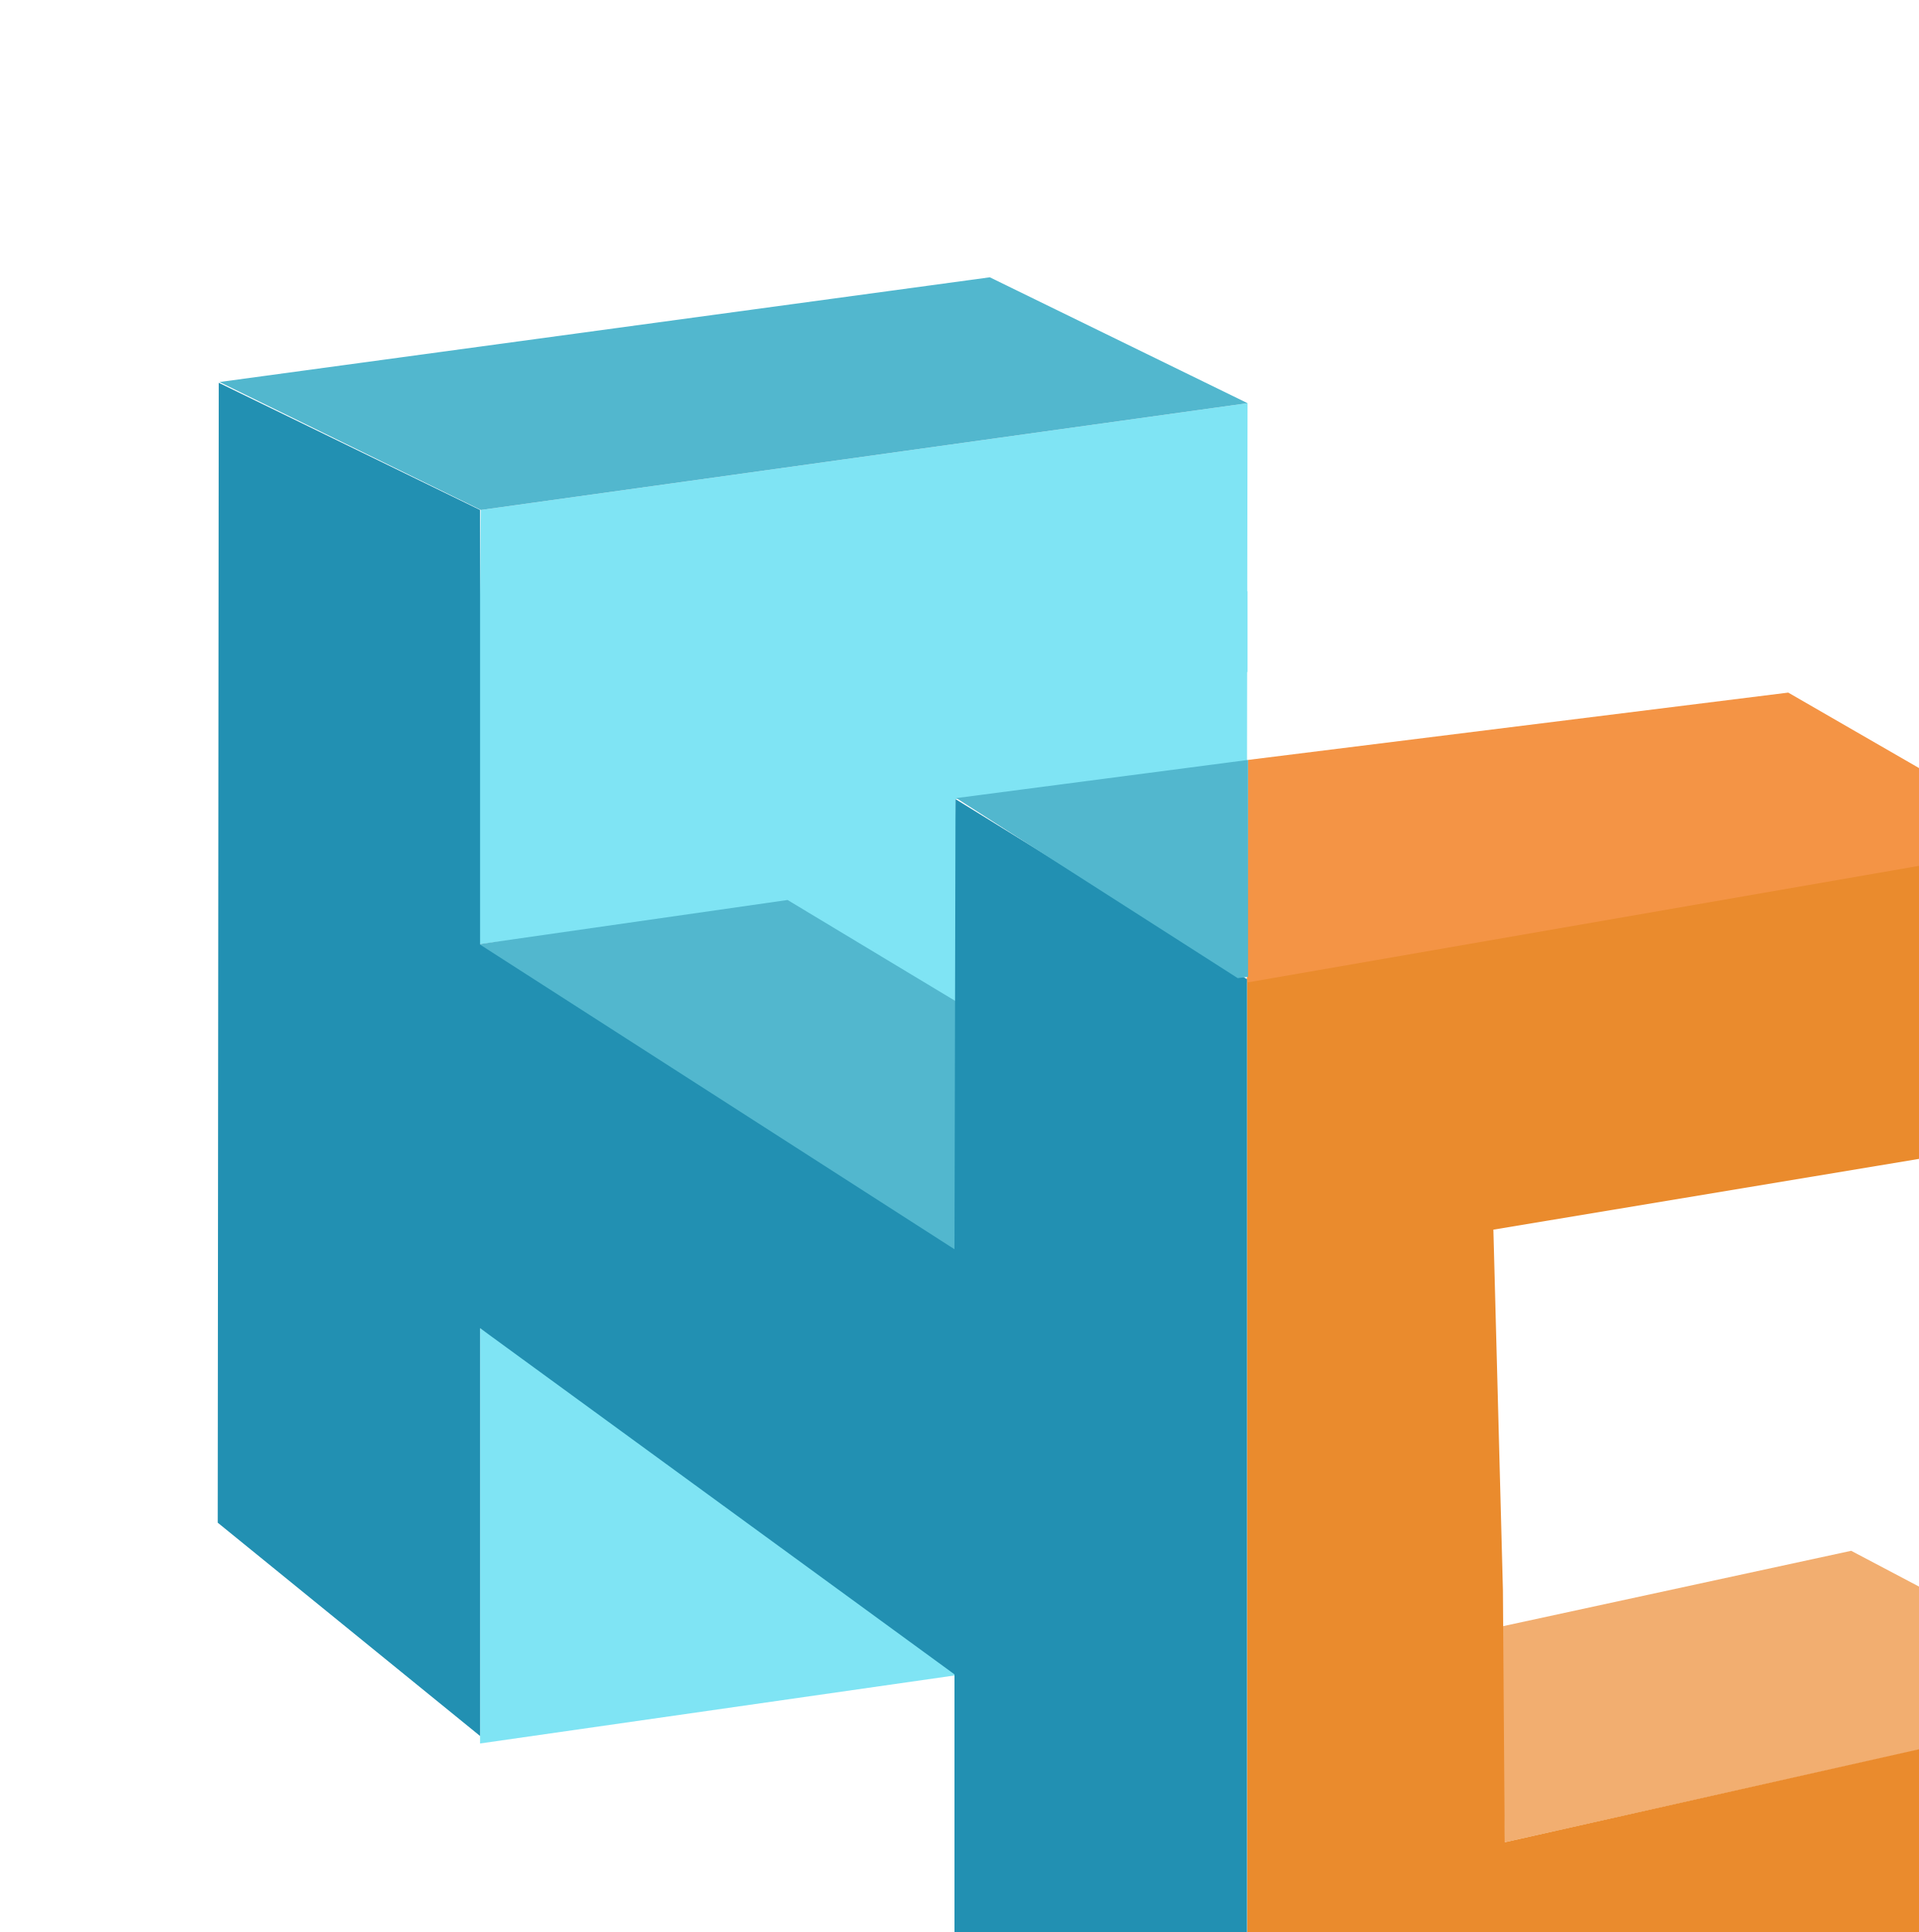
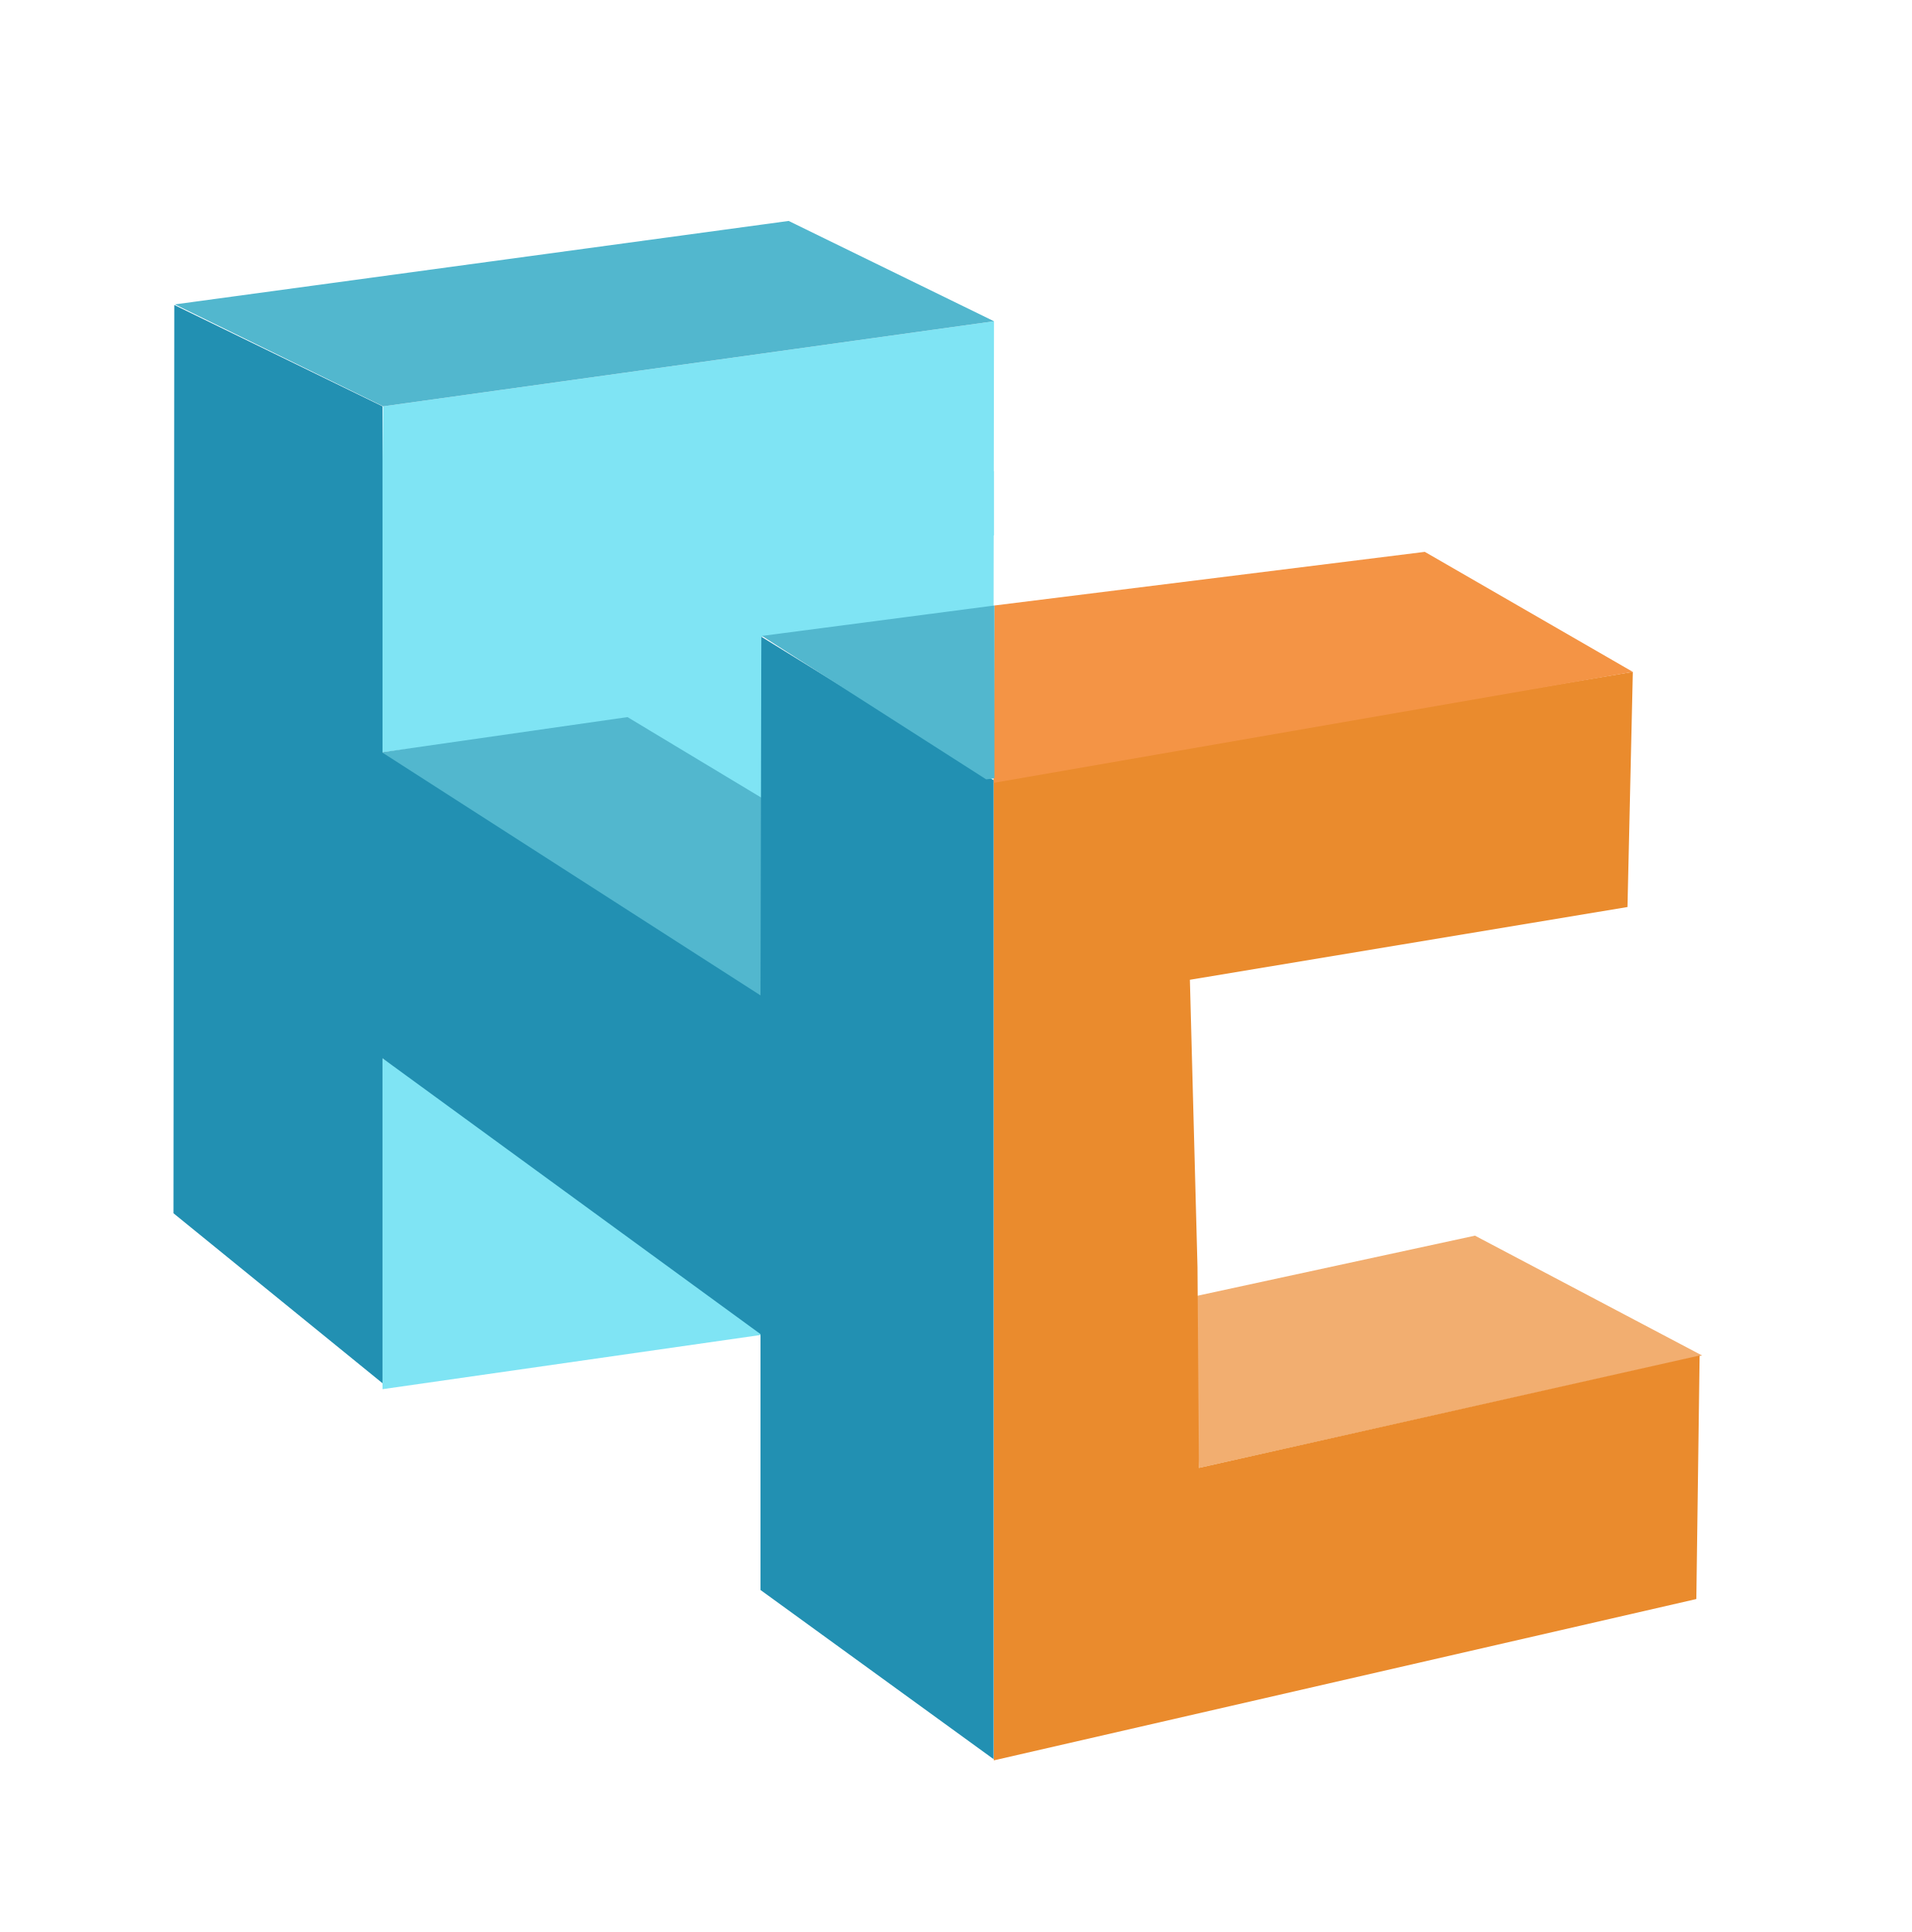
- <svg xmlns="http://www.w3.org/2000/svg" version="1.2" baseProfile="tiny-ps" xml:space="preserve">
+ <svg xmlns="http://www.w3.org/2000/svg" version="1.2" baseProfile="tiny-ps" viewBox="0 0 93 94" xml:space="preserve">
  <g>
    <polygon fill="#7FE4F4" points="48.36,15.63 18.64,19.77 18.46,36.62 29.56,35.19 37.25,39.24 37.04,30.98 48.34,29.77  " />
    <g>
      <polygon fill="#F2AE70" points="82.81,65.95 71.76,60.12 58.09,63.08 58.33,71.42   " />
      <polygon fill="#7FE4F4" points="18.61,51.49 18.61,67.59 38.21,64.78 38.2,64.39   " />
      <polyline fill="#EA8B2D" points="48.35,85.65 82.53,77.8 82.69,65.95 58.33,71.42 58.26,61.64 57.89,47.67 79.18,44.13 79.44,32.69     48.34,37.91   " />
      <polygon fill="#F49445" points="48.34,38.09 79.44,32.69 69.32,26.85 48.38,29.46   " />
      <polygon fill="#52B7CE" points="18.46,36.62 37.25,48.64 37.35,48.57 37.28,40.55 37.28,38.96 37.24,38.93 30.53,34.89   " />
      <polygon fill="#52B7CE" points="18.64,19.77 48.36,15.63 48.36,15.63 38.37,10.75 8.51,14.81   " />
      <polyline fill="#2290B2" points="8.48,14.84 8.44,59.03 18.61,67.3 18.61,51.49 37,64.91 37,77.36 48.34,85.59 48.34,51.56     48.34,37.96 37.04,30.98 37,48.43 18.61,36.62 18.61,19.77   " />
      <polygon fill="#52B7CE" points="37.07,30.94 47.98,37.92 48.38,37.87 48.38,29.46   " />
    </g>
    <polygon fill="#7FE4F4" points="48.36,26.05 48.36,22.92 47.72,23.11 47.85,26.13  " />
  </g>
</svg>
